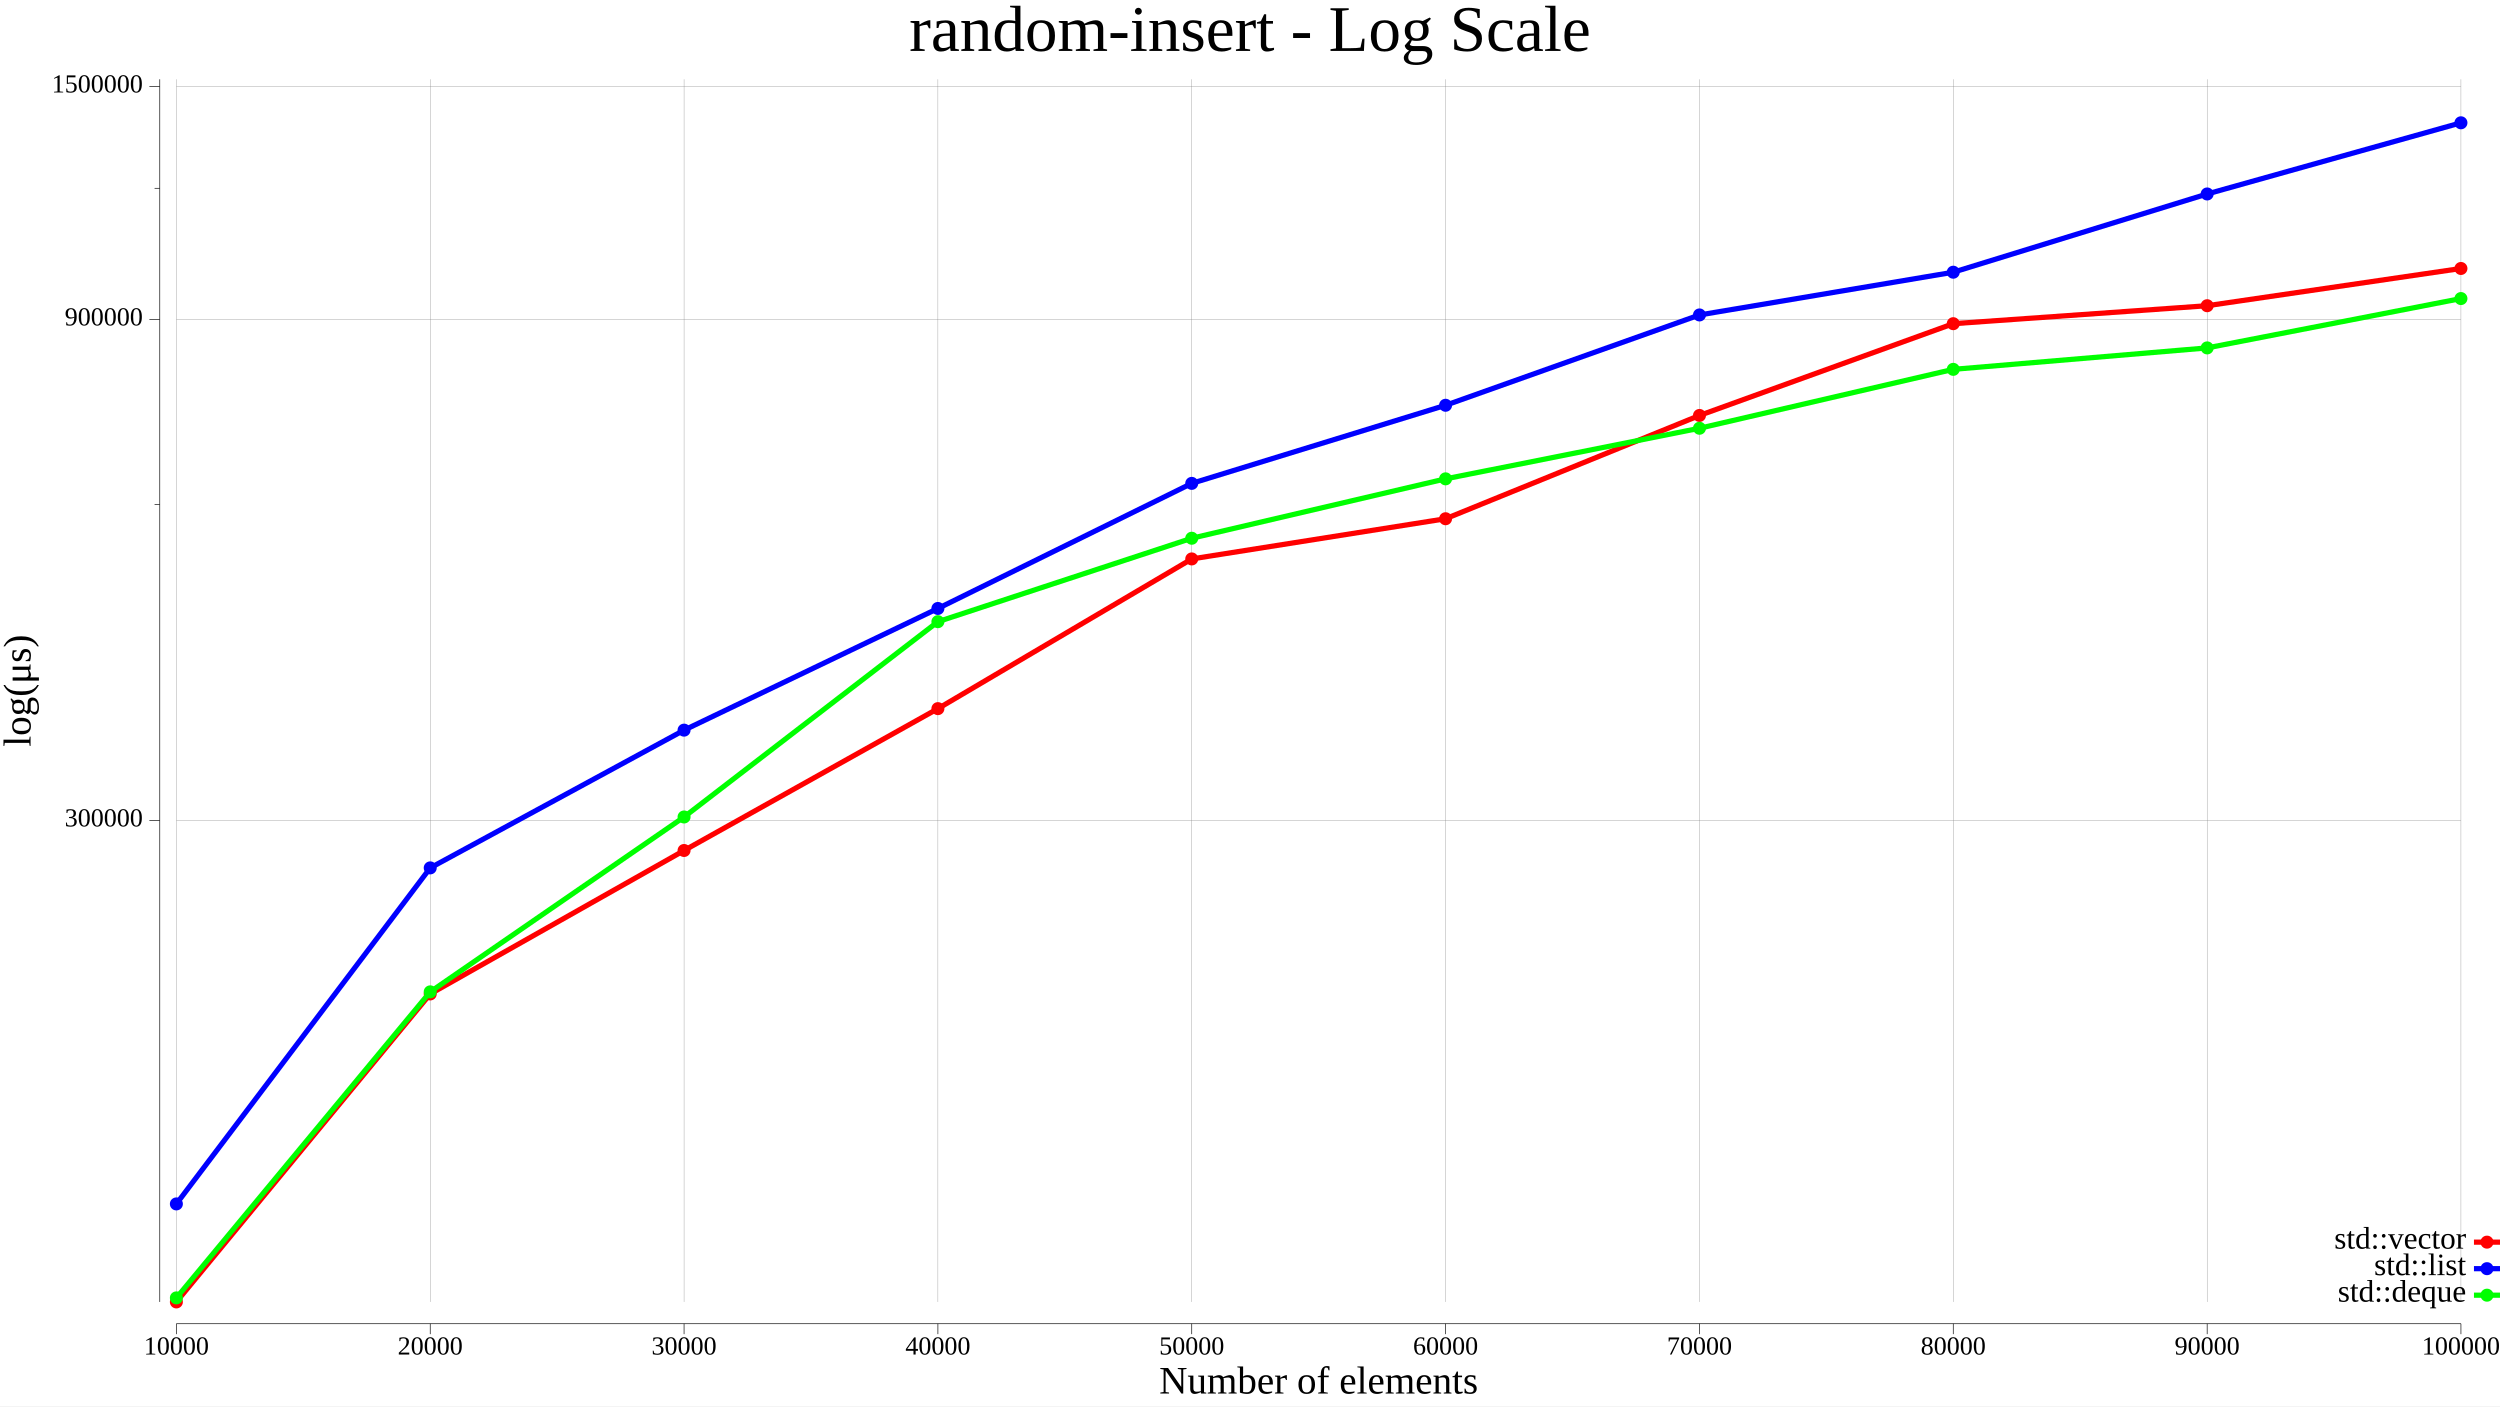
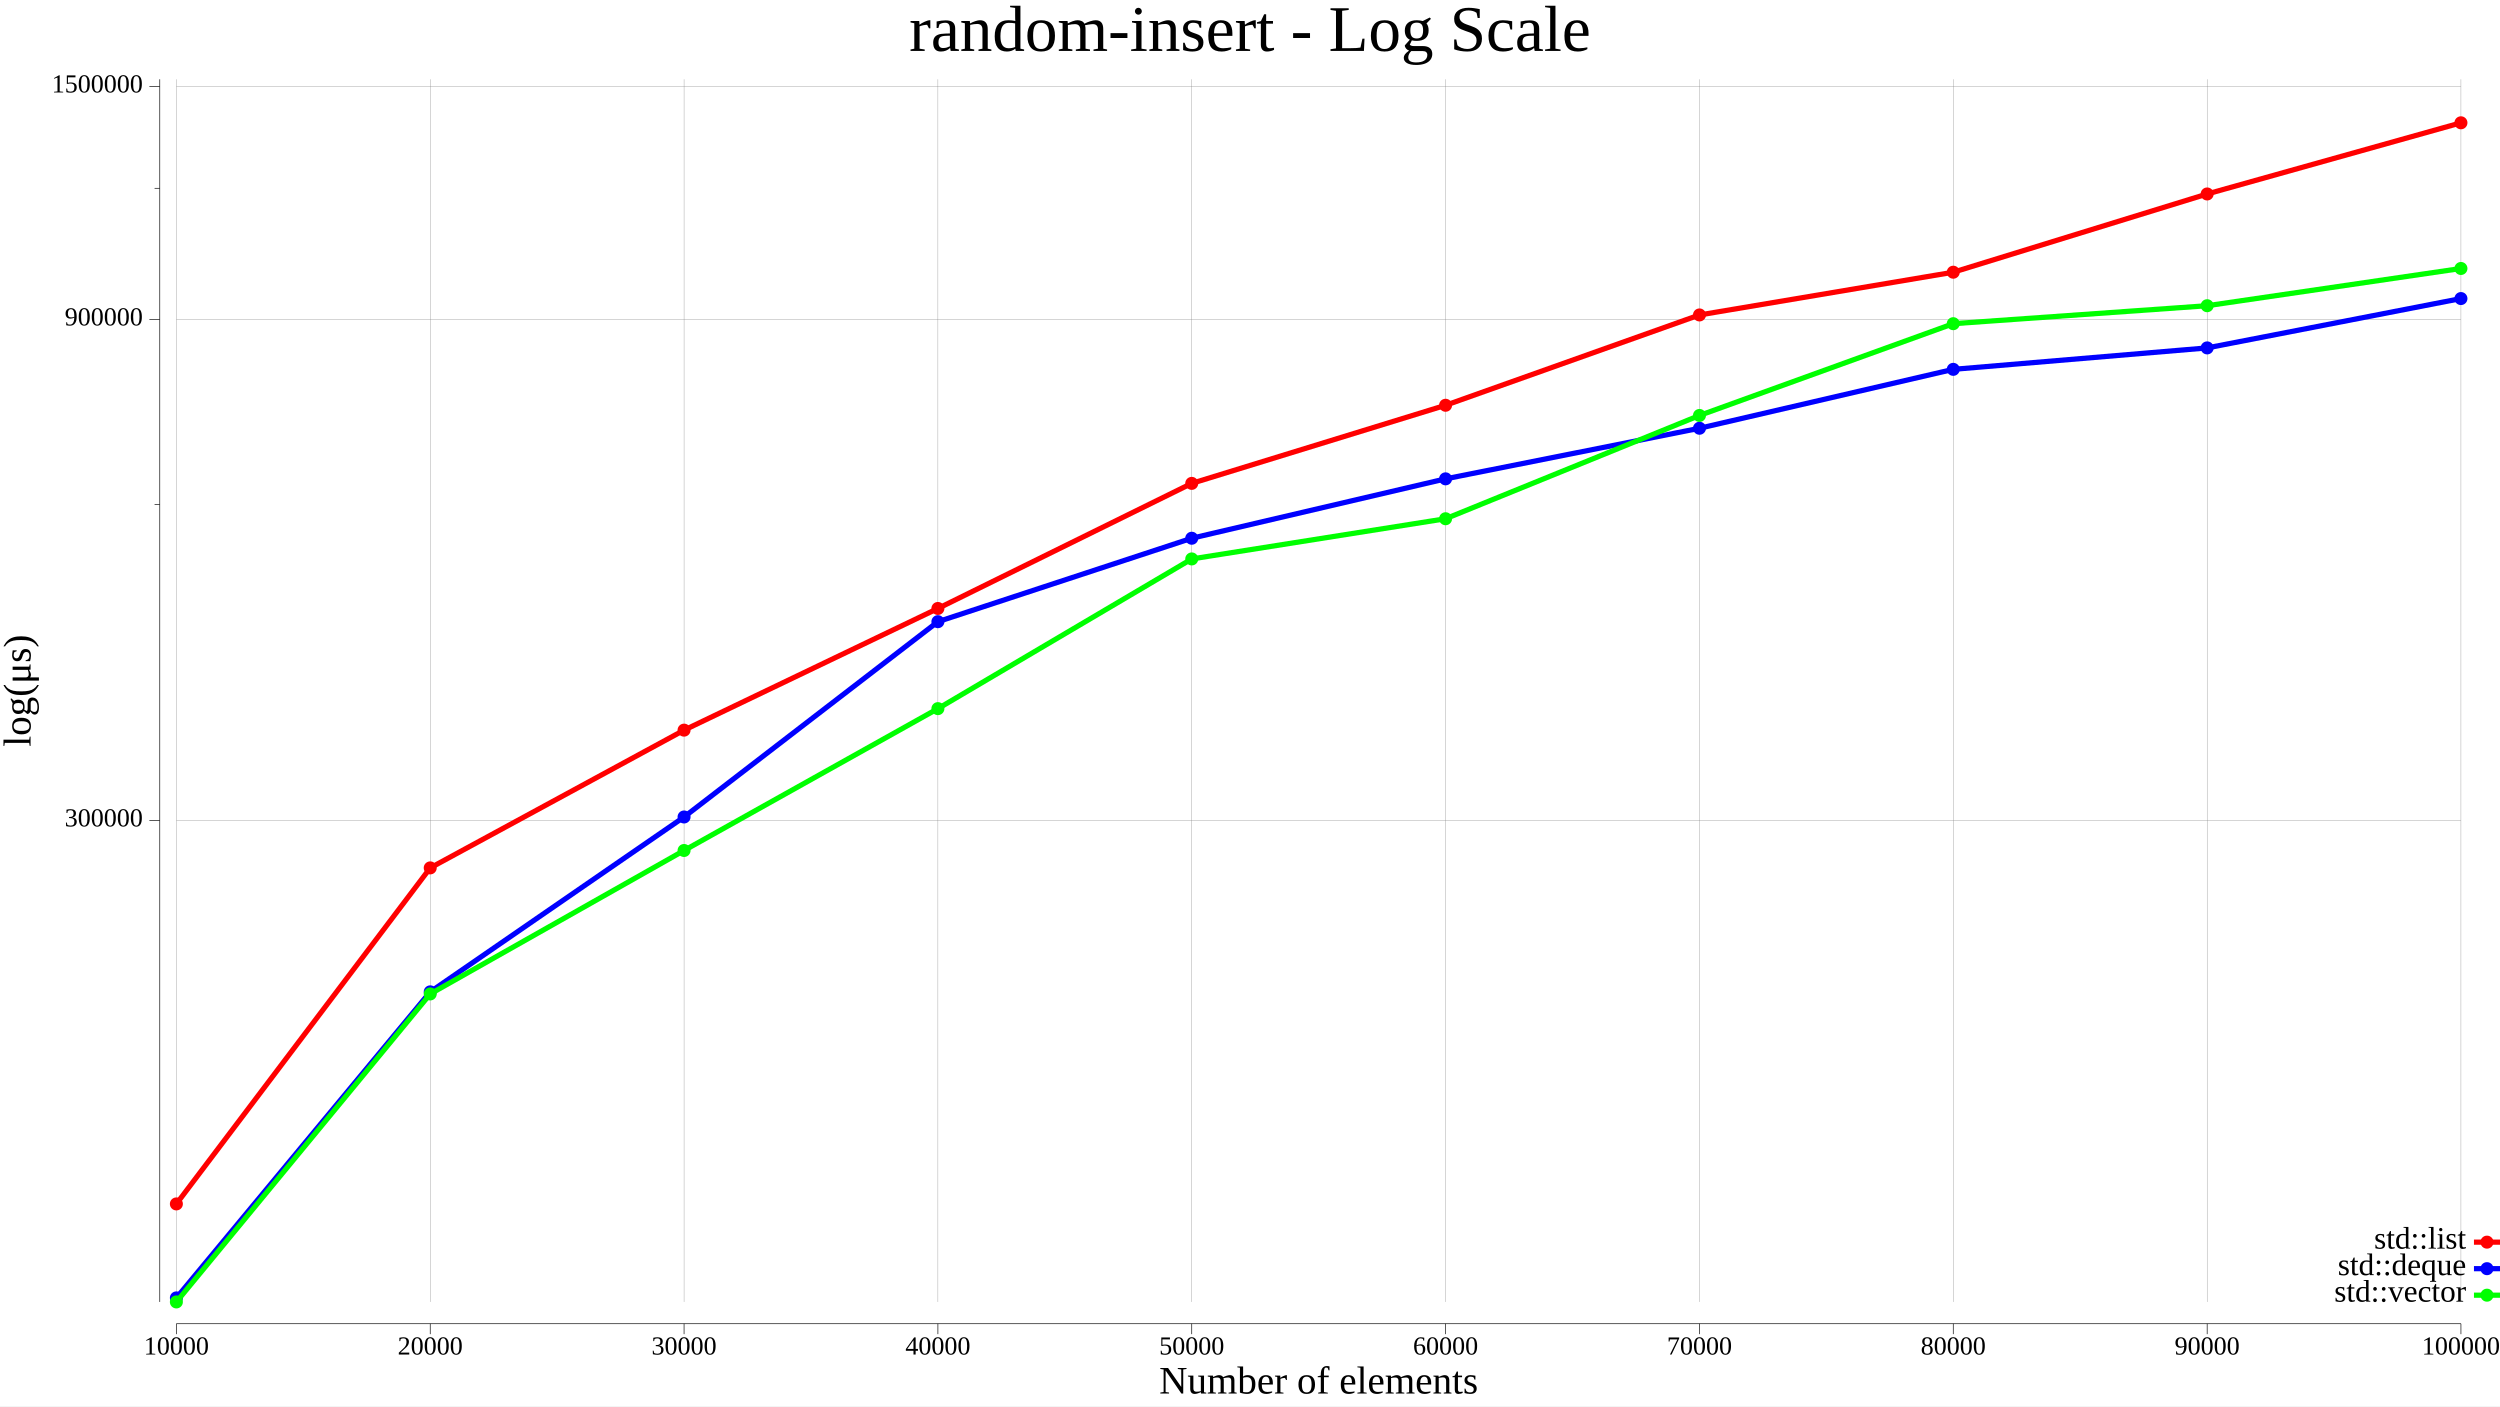
<svg xmlns="http://www.w3.org/2000/svg" width="1920pt" height="1080pt" viewBox="0 0 1920 1080">
  <g transform="scale(1, -1) translate(0, -1080)">
    <path d="M0,0L1920,0L1920,1080L0,1080Z" style="fill:#FFFFFF" />
    <text x="698.28" y="-1040.9" transform="scale(1, -1)" style="font-family:Liberation Serif;font-variant:normal;font-weight:normal;font-style:normal;font-size:50px">random-insert - Log Scale</text>
    <text x="890.27" y="-9.756" transform="scale(1, -1)" style="font-family:Liberation Serif;font-variant:normal;font-weight:normal;font-style:normal;font-size:30px">Number of elements</text>
    <text x="110.46" y="-39.727" transform="scale(1, -1)" style="font-family:Liberation Serif;font-variant:normal;font-weight:normal;font-style:normal;font-size:20px">10000</text>
    <text x="305.41" y="-39.727" transform="scale(1, -1)" style="font-family:Liberation Serif;font-variant:normal;font-weight:normal;font-style:normal;font-size:20px">20000</text>
    <text x="500.36" y="-39.727" transform="scale(1, -1)" style="font-family:Liberation Serif;font-variant:normal;font-weight:normal;font-style:normal;font-size:20px">30000</text>
    <text x="695.31" y="-39.727" transform="scale(1, -1)" style="font-family:Liberation Serif;font-variant:normal;font-weight:normal;font-style:normal;font-size:20px">40000</text>
    <text x="890.26" y="-39.727" transform="scale(1, -1)" style="font-family:Liberation Serif;font-variant:normal;font-weight:normal;font-style:normal;font-size:20px">50000</text>
    <text x="1085.2" y="-39.727" transform="scale(1, -1)" style="font-family:Liberation Serif;font-variant:normal;font-weight:normal;font-style:normal;font-size:20px">60000</text>
    <text x="1280.2" y="-39.727" transform="scale(1, -1)" style="font-family:Liberation Serif;font-variant:normal;font-weight:normal;font-style:normal;font-size:20px">70000</text>
    <text x="1475.1" y="-39.727" transform="scale(1, -1)" style="font-family:Liberation Serif;font-variant:normal;font-weight:normal;font-style:normal;font-size:20px">80000</text>
    <text x="1670.1" y="-39.727" transform="scale(1, -1)" style="font-family:Liberation Serif;font-variant:normal;font-weight:normal;font-style:normal;font-size:20px">90000</text>
    <text x="1860" y="-39.727" transform="scale(1, -1)" style="font-family:Liberation Serif;font-variant:normal;font-weight:normal;font-style:normal;font-size:20px">100000</text>
    <path d="M135.46,55.371L135.46,63.371" style="fill:none;stroke:#000000;stroke-width:0.5" />
    <path d="M330.41,55.371L330.41,63.371" style="fill:none;stroke:#000000;stroke-width:0.5" />
    <path d="M525.36,55.371L525.36,63.371" style="fill:none;stroke:#000000;stroke-width:0.5" />
    <path d="M720.31,55.371L720.31,63.371" style="fill:none;stroke:#000000;stroke-width:0.5" />
    <path d="M915.26,55.371L915.26,63.371" style="fill:none;stroke:#000000;stroke-width:0.5" />
    <path d="M1110.2,55.371L1110.2,63.371" style="fill:none;stroke:#000000;stroke-width:0.5" />
    <path d="M1305.2,55.371L1305.2,63.371" style="fill:none;stroke:#000000;stroke-width:0.5" />
    <path d="M1500.1,55.371L1500.1,63.371" style="fill:none;stroke:#000000;stroke-width:0.5" />
    <path d="M1695.1,55.371L1695.1,63.371" style="fill:none;stroke:#000000;stroke-width:0.5" />
    <path d="M1890,55.371L1890,63.371" style="fill:none;stroke:#000000;stroke-width:0.5" />
    <path d="M135.46,63.371L1890,63.371" style="fill:none;stroke:#000000;stroke-width:0.5" />
    <g transform="rotate(90)">
      <text x="506.55" y="23.467" transform="scale(1, -1)" style="font-family:Liberation Serif;font-variant:normal;font-weight:normal;font-style:normal;font-size:30px">log(μs)</text>
    </g>
    <text x="49.712" y="-445.31" transform="scale(1, -1)" style="font-family:Liberation Serif;font-variant:normal;font-weight:normal;font-style:normal;font-size:20px">300000</text>
    <text x="49.712" y="-830.08" transform="scale(1, -1)" style="font-family:Liberation Serif;font-variant:normal;font-weight:normal;font-style:normal;font-size:20px">900000</text>
    <text x="39.712" y="-1009" transform="scale(1, -1)" style="font-family:Liberation Serif;font-variant:normal;font-weight:normal;font-style:normal;font-size:20px">1500000</text>
    <path d="M114.71,449.88L122.71,449.88" style="fill:none;stroke:#000000;stroke-width:0.5" />
    <path d="M114.71,834.65L122.71,834.65" style="fill:none;stroke:#000000;stroke-width:0.5" />
    <path d="M114.71,1013.6L122.71,1013.6" style="fill:none;stroke:#000000;stroke-width:0.5" />
    <path d="M118.71,692.64L122.71,692.64" style="fill:none;stroke:#000000;stroke-width:0.5" />
    <path d="M118.71,935.4L122.71,935.4" style="fill:none;stroke:#000000;stroke-width:0.5" />
    <path d="M122.71,80.11L122.71,1019.1" style="fill:none;stroke:#000000;stroke-width:0.5" />
    <path d="M135.46,80.11L135.46,1019.1" style="fill:none;stroke:#808080;stroke-width:0.25" />
    <path d="M330.41,80.11L330.41,1019.1" style="fill:none;stroke:#808080;stroke-width:0.25" />
    <path d="M525.36,80.11L525.36,1019.1" style="fill:none;stroke:#808080;stroke-width:0.25" />
    <path d="M720.31,80.11L720.31,1019.1" style="fill:none;stroke:#808080;stroke-width:0.25" />
    <path d="M915.26,80.11L915.26,1019.1" style="fill:none;stroke:#808080;stroke-width:0.25" />
    <path d="M1110.2,80.11L1110.2,1019.1" style="fill:none;stroke:#808080;stroke-width:0.25" />
    <path d="M1305.2,80.11L1305.2,1019.1" style="fill:none;stroke:#808080;stroke-width:0.25" />
    <path d="M1500.1,80.11L1500.1,1019.1" style="fill:none;stroke:#808080;stroke-width:0.25" />
    <path d="M1695.1,80.11L1695.1,1019.1" style="fill:none;stroke:#808080;stroke-width:0.25" />
    <path d="M1890,80.11L1890,1019.1" style="fill:none;stroke:#808080;stroke-width:0.25" />
    <path d="M135.46,449.88L1890,449.88" style="fill:none;stroke:#808080;stroke-width:0.25" />
    <path d="M135.46,834.65L1890,834.65" style="fill:none;stroke:#808080;stroke-width:0.25" />
    <path d="M135.46,1013.6L1890,1013.6" style="fill:none;stroke:#808080;stroke-width:0.25" />
-     <path d="M135.46,80.11L330.41,316.65L525.36,426.82L720.31,535.77L915.26,650.74L1110.2,681.61L1305.2,760.93L1500.1,831.41L1695.1,845.21L1890,873.81" style="fill:none;stroke:#FF0000;stroke-width:4" />
-     <path d="M140.46,80.11A5,5 0 1 1 130.46,80.11A5,5 0 1 1 140.46,80.11Z" style="fill:#FF0000" />
-     <path d="M335.41,316.65A5,5 0 1 1 325.41,316.65A5,5 0 1 1 335.41,316.65Z" style="fill:#FF0000" />
-     <path d="M530.36,426.82A5,5 0 1 1 520.36,426.82A5,5 0 1 1 530.36,426.82Z" style="fill:#FF0000" />
-     <path d="M725.31,535.77A5,5 0 1 1 715.31,535.77A5,5 0 1 1 725.31,535.77Z" style="fill:#FF0000" />
-     <path d="M920.26,650.74A5,5 0 1 1 910.26,650.74A5,5 0 1 1 920.26,650.74Z" style="fill:#FF0000" />
-     <path d="M1115.2,681.61A5,5 0 1 1 1105.2,681.61A5,5 0 1 1 1115.2,681.61Z" style="fill:#FF0000" />
-     <path d="M1310.2,760.93A5,5 0 1 1 1300.2,760.93A5,5 0 1 1 1310.2,760.93Z" style="fill:#FF0000" />
-     <path d="M1505.1,831.41A5,5 0 1 1 1495.1,831.41A5,5 0 1 1 1505.1,831.41Z" style="fill:#FF0000" />
-     <path d="M1700.1,845.21A5,5 0 1 1 1690.1,845.21A5,5 0 1 1 1700.1,845.21Z" style="fill:#FF0000" />
-     <path d="M1895,873.81A5,5 0 1 1 1885,873.81A5,5 0 1 1 1895,873.81Z" style="fill:#FF0000" />
-     <path d="M135.46,155.39L330.41,413.46L525.36,519.25L720.31,612.7L915.26,708.77L1110.2,768.75L1305.2,838.12L1500.1,870.94L1695.1,931.03L1890,985.69" style="fill:none;stroke:#0000FF;stroke-width:4" />
-     <path d="M140.46,155.39A5,5 0 1 1 130.46,155.39A5,5 0 1 1 140.46,155.39Z" style="fill:#0000FF" />
-     <path d="M335.41,413.46A5,5 0 1 1 325.41,413.46A5,5 0 1 1 335.41,413.46Z" style="fill:#0000FF" />
-     <path d="M530.36,519.25A5,5 0 1 1 520.36,519.25A5,5 0 1 1 530.36,519.25Z" style="fill:#0000FF" />
-     <path d="M725.31,612.7A5,5 0 1 1 715.31,612.7A5,5 0 1 1 725.31,612.7Z" style="fill:#0000FF" />
-     <path d="M920.26,708.77A5,5 0 1 1 910.26,708.77A5,5 0 1 1 920.26,708.77Z" style="fill:#0000FF" />
-     <path d="M1115.2,768.75A5,5 0 1 1 1105.2,768.75A5,5 0 1 1 1115.2,768.75Z" style="fill:#0000FF" />
-     <path d="M1310.2,838.12A5,5 0 1 1 1300.2,838.12A5,5 0 1 1 1310.2,838.12Z" style="fill:#0000FF" />
-     <path d="M1505.1,870.94A5,5 0 1 1 1495.1,870.94A5,5 0 1 1 1505.1,870.94Z" style="fill:#0000FF" />
-     <path d="M1700.1,931.03A5,5 0 1 1 1690.1,931.03A5,5 0 1 1 1700.1,931.03Z" style="fill:#0000FF" />
-     <path d="M1895,985.69A5,5 0 1 1 1885,985.69A5,5 0 1 1 1895,985.69Z" style="fill:#0000FF" />
-     <path d="M135.46,83.217L330.41,318.25L525.36,452.56L720.31,602.55L915.26,666.63L1110.2,712.25L1305.2,751.1L1500.1,796.34L1695.1,812.81L1890,850.71" style="fill:none;stroke:#00FF00;stroke-width:4" />
-     <path d="M140.46,83.217A5,5 0 1 1 130.46,83.217A5,5 0 1 1 140.46,83.217Z" style="fill:#00FF00" />
-     <path d="M335.41,318.25A5,5 0 1 1 325.41,318.25A5,5 0 1 1 335.41,318.25Z" style="fill:#00FF00" />
-     <path d="M530.36,452.56A5,5 0 1 1 520.36,452.56A5,5 0 1 1 530.36,452.56Z" style="fill:#00FF00" />
-     <path d="M725.31,602.55A5,5 0 1 1 715.31,602.55A5,5 0 1 1 725.31,602.55Z" style="fill:#00FF00" />
-     <path d="M920.26,666.63A5,5 0 1 1 910.26,666.63A5,5 0 1 1 920.26,666.63Z" style="fill:#00FF00" />
-     <path d="M1115.2,712.25A5,5 0 1 1 1105.2,712.25A5,5 0 1 1 1115.2,712.25Z" style="fill:#00FF00" />
-     <path d="M1310.2,751.1A5,5 0 1 1 1300.2,751.1A5,5 0 1 1 1310.2,751.1Z" style="fill:#00FF00" />
-     <path d="M1505.1,796.34A5,5 0 1 1 1495.1,796.34A5,5 0 1 1 1505.1,796.34Z" style="fill:#00FF00" />
-     <path d="M1700.1,812.81A5,5 0 1 1 1690.1,812.81A5,5 0 1 1 1700.1,812.81Z" style="fill:#00FF00" />
-     <path d="M1895,850.71A5,5 0 1 1 1885,850.71A5,5 0 1 1 1895,850.71Z" style="fill:#00FF00" />
+     <path d="M135.46,155.39L330.41,413.46L525.36,519.25L720.31,612.7L915.26,708.77L1110.2,768.75L1305.2,838.12L1500.1,870.94L1695.1,931.03L1890,985.69" style="fill:none;stroke:#FF0000;stroke-width:4" />
+     <path d="M140.46,155.39A5,5 0 1 1 130.46,155.39A5,5 0 1 1 140.46,155.39Z" style="fill:#FF0000" />
+     <path d="M335.41,413.46A5,5 0 1 1 325.41,413.46A5,5 0 1 1 335.41,413.46Z" style="fill:#FF0000" />
+     <path d="M530.36,519.25A5,5 0 1 1 520.36,519.25A5,5 0 1 1 530.36,519.25Z" style="fill:#FF0000" />
+     <path d="M725.31,612.7A5,5 0 1 1 715.31,612.7A5,5 0 1 1 725.31,612.7Z" style="fill:#FF0000" />
+     <path d="M920.26,708.77A5,5 0 1 1 910.26,708.77A5,5 0 1 1 920.26,708.77Z" style="fill:#FF0000" />
+     <path d="M1115.2,768.75A5,5 0 1 1 1105.2,768.75A5,5 0 1 1 1115.2,768.75Z" style="fill:#FF0000" />
+     <path d="M1310.2,838.12A5,5 0 1 1 1300.2,838.12A5,5 0 1 1 1310.2,838.12Z" style="fill:#FF0000" />
+     <path d="M1505.1,870.94A5,5 0 1 1 1495.1,870.94A5,5 0 1 1 1505.1,870.94Z" style="fill:#FF0000" />
+     <path d="M1700.1,931.03A5,5 0 1 1 1690.1,931.03A5,5 0 1 1 1700.1,931.03Z" style="fill:#FF0000" />
+     <path d="M1895,985.69A5,5 0 1 1 1885,985.69A5,5 0 1 1 1895,985.69Z" style="fill:#FF0000" />
+     <path d="M135.46,83.217L330.41,318.25L525.36,452.56L720.31,602.55L915.26,666.63L1110.2,712.25L1305.2,751.1L1500.1,796.34L1695.1,812.81L1890,850.71" style="fill:none;stroke:#0000FF;stroke-width:4" />
+     <path d="M140.46,83.217A5,5 0 1 1 130.46,83.217A5,5 0 1 1 140.46,83.217Z" style="fill:#0000FF" />
+     <path d="M335.41,318.25A5,5 0 1 1 325.41,318.25A5,5 0 1 1 335.41,318.25Z" style="fill:#0000FF" />
+     <path d="M530.36,452.56A5,5 0 1 1 520.36,452.56A5,5 0 1 1 530.36,452.56Z" style="fill:#0000FF" />
+     <path d="M725.31,602.55A5,5 0 1 1 715.31,602.55A5,5 0 1 1 725.31,602.55Z" style="fill:#0000FF" />
+     <path d="M920.26,666.63A5,5 0 1 1 910.26,666.63A5,5 0 1 1 920.26,666.63Z" style="fill:#0000FF" />
+     <path d="M1115.2,712.25A5,5 0 1 1 1105.2,712.25A5,5 0 1 1 1115.2,712.25Z" style="fill:#0000FF" />
+     <path d="M1310.2,751.1A5,5 0 1 1 1300.2,751.1A5,5 0 1 1 1310.2,751.1Z" style="fill:#0000FF" />
+     <path d="M1505.1,796.34A5,5 0 1 1 1495.1,796.34A5,5 0 1 1 1505.1,796.34Z" style="fill:#0000FF" />
+     <path d="M1700.1,812.81A5,5 0 1 1 1690.1,812.81A5,5 0 1 1 1700.1,812.81Z" style="fill:#0000FF" />
+     <path d="M1895,850.71A5,5 0 1 1 1885,850.71A5,5 0 1 1 1895,850.71Z" style="fill:#0000FF" />
+     <path d="M135.46,80.11L330.41,316.65L525.36,426.82L720.31,535.77L915.26,650.74L1110.2,681.61L1305.2,760.93L1500.1,831.41L1695.1,845.21L1890,873.81" style="fill:none;stroke:#00FF00;stroke-width:4" />
+     <path d="M140.46,80.11A5,5 0 1 1 130.46,80.11A5,5 0 1 1 140.46,80.11Z" style="fill:#00FF00" />
+     <path d="M335.41,316.65A5,5 0 1 1 325.41,316.65A5,5 0 1 1 335.41,316.65Z" style="fill:#00FF00" />
+     <path d="M530.36,426.82A5,5 0 1 1 520.36,426.82A5,5 0 1 1 530.36,426.82Z" style="fill:#00FF00" />
+     <path d="M725.31,535.77A5,5 0 1 1 715.31,535.77A5,5 0 1 1 725.31,535.77Z" style="fill:#00FF00" />
+     <path d="M920.26,650.74A5,5 0 1 1 910.26,650.74A5,5 0 1 1 920.26,650.74Z" style="fill:#00FF00" />
+     <path d="M1115.2,681.61A5,5 0 1 1 1105.2,681.61A5,5 0 1 1 1115.2,681.61Z" style="fill:#00FF00" />
+     <path d="M1310.2,760.93A5,5 0 1 1 1300.2,760.93A5,5 0 1 1 1310.2,760.93Z" style="fill:#00FF00" />
+     <path d="M1505.1,831.41A5,5 0 1 1 1495.1,831.41A5,5 0 1 1 1505.1,831.41Z" style="fill:#00FF00" />
+     <path d="M1700.1,845.21A5,5 0 1 1 1690.1,845.21A5,5 0 1 1 1700.1,845.21Z" style="fill:#00FF00" />
+     <path d="M1895,873.81A5,5 0 1 1 1885,873.81A5,5 0 1 1 1895,873.81Z" style="fill:#00FF00" />
    <path d="M1900,126.03L1920,126.03" style="fill:none;stroke:#FF0000;stroke-width:4" />
    <path d="M1915,126.03A5,5 0 1 1 1905,126.03A5,5 0 1 1 1915,126.03Z" style="fill:#FF0000" />
-     <text x="1792.7" y="-121.05" transform="scale(1, -1)" style="font-family:Liberation Serif;font-variant:normal;font-weight:normal;font-style:normal;font-size:24px">std::vector</text>
+     <text x="1823.3" y="-121.05" transform="scale(1, -1)" style="font-family:Liberation Serif;font-variant:normal;font-weight:normal;font-style:normal;font-size:24px">std::list</text>
    <path d="M1900,105.66L1920,105.66" style="fill:none;stroke:#0000FF;stroke-width:4" />
    <path d="M1915,105.66A5,5 0 1 1 1905,105.66A5,5 0 1 1 1915,105.66Z" style="fill:#0000FF" />
-     <text x="1823.3" y="-100.69" transform="scale(1, -1)" style="font-family:Liberation Serif;font-variant:normal;font-weight:normal;font-style:normal;font-size:24px">std::list</text>
+     <text x="1795.4" y="-100.69" transform="scale(1, -1)" style="font-family:Liberation Serif;font-variant:normal;font-weight:normal;font-style:normal;font-size:24px">std::deque</text>
    <path d="M1900,85.294L1920,85.294" style="fill:none;stroke:#00FF00;stroke-width:4" />
    <path d="M1915,85.294A5,5 0 1 1 1905,85.294A5,5 0 1 1 1915,85.294Z" style="fill:#00FF00" />
-     <text x="1795.4" y="-80.319" transform="scale(1, -1)" style="font-family:Liberation Serif;font-variant:normal;font-weight:normal;font-style:normal;font-size:24px">std::deque</text>
+     <text x="1792.7" y="-80.319" transform="scale(1, -1)" style="font-family:Liberation Serif;font-variant:normal;font-weight:normal;font-style:normal;font-size:24px">std::vector</text>
  </g>
</svg>
